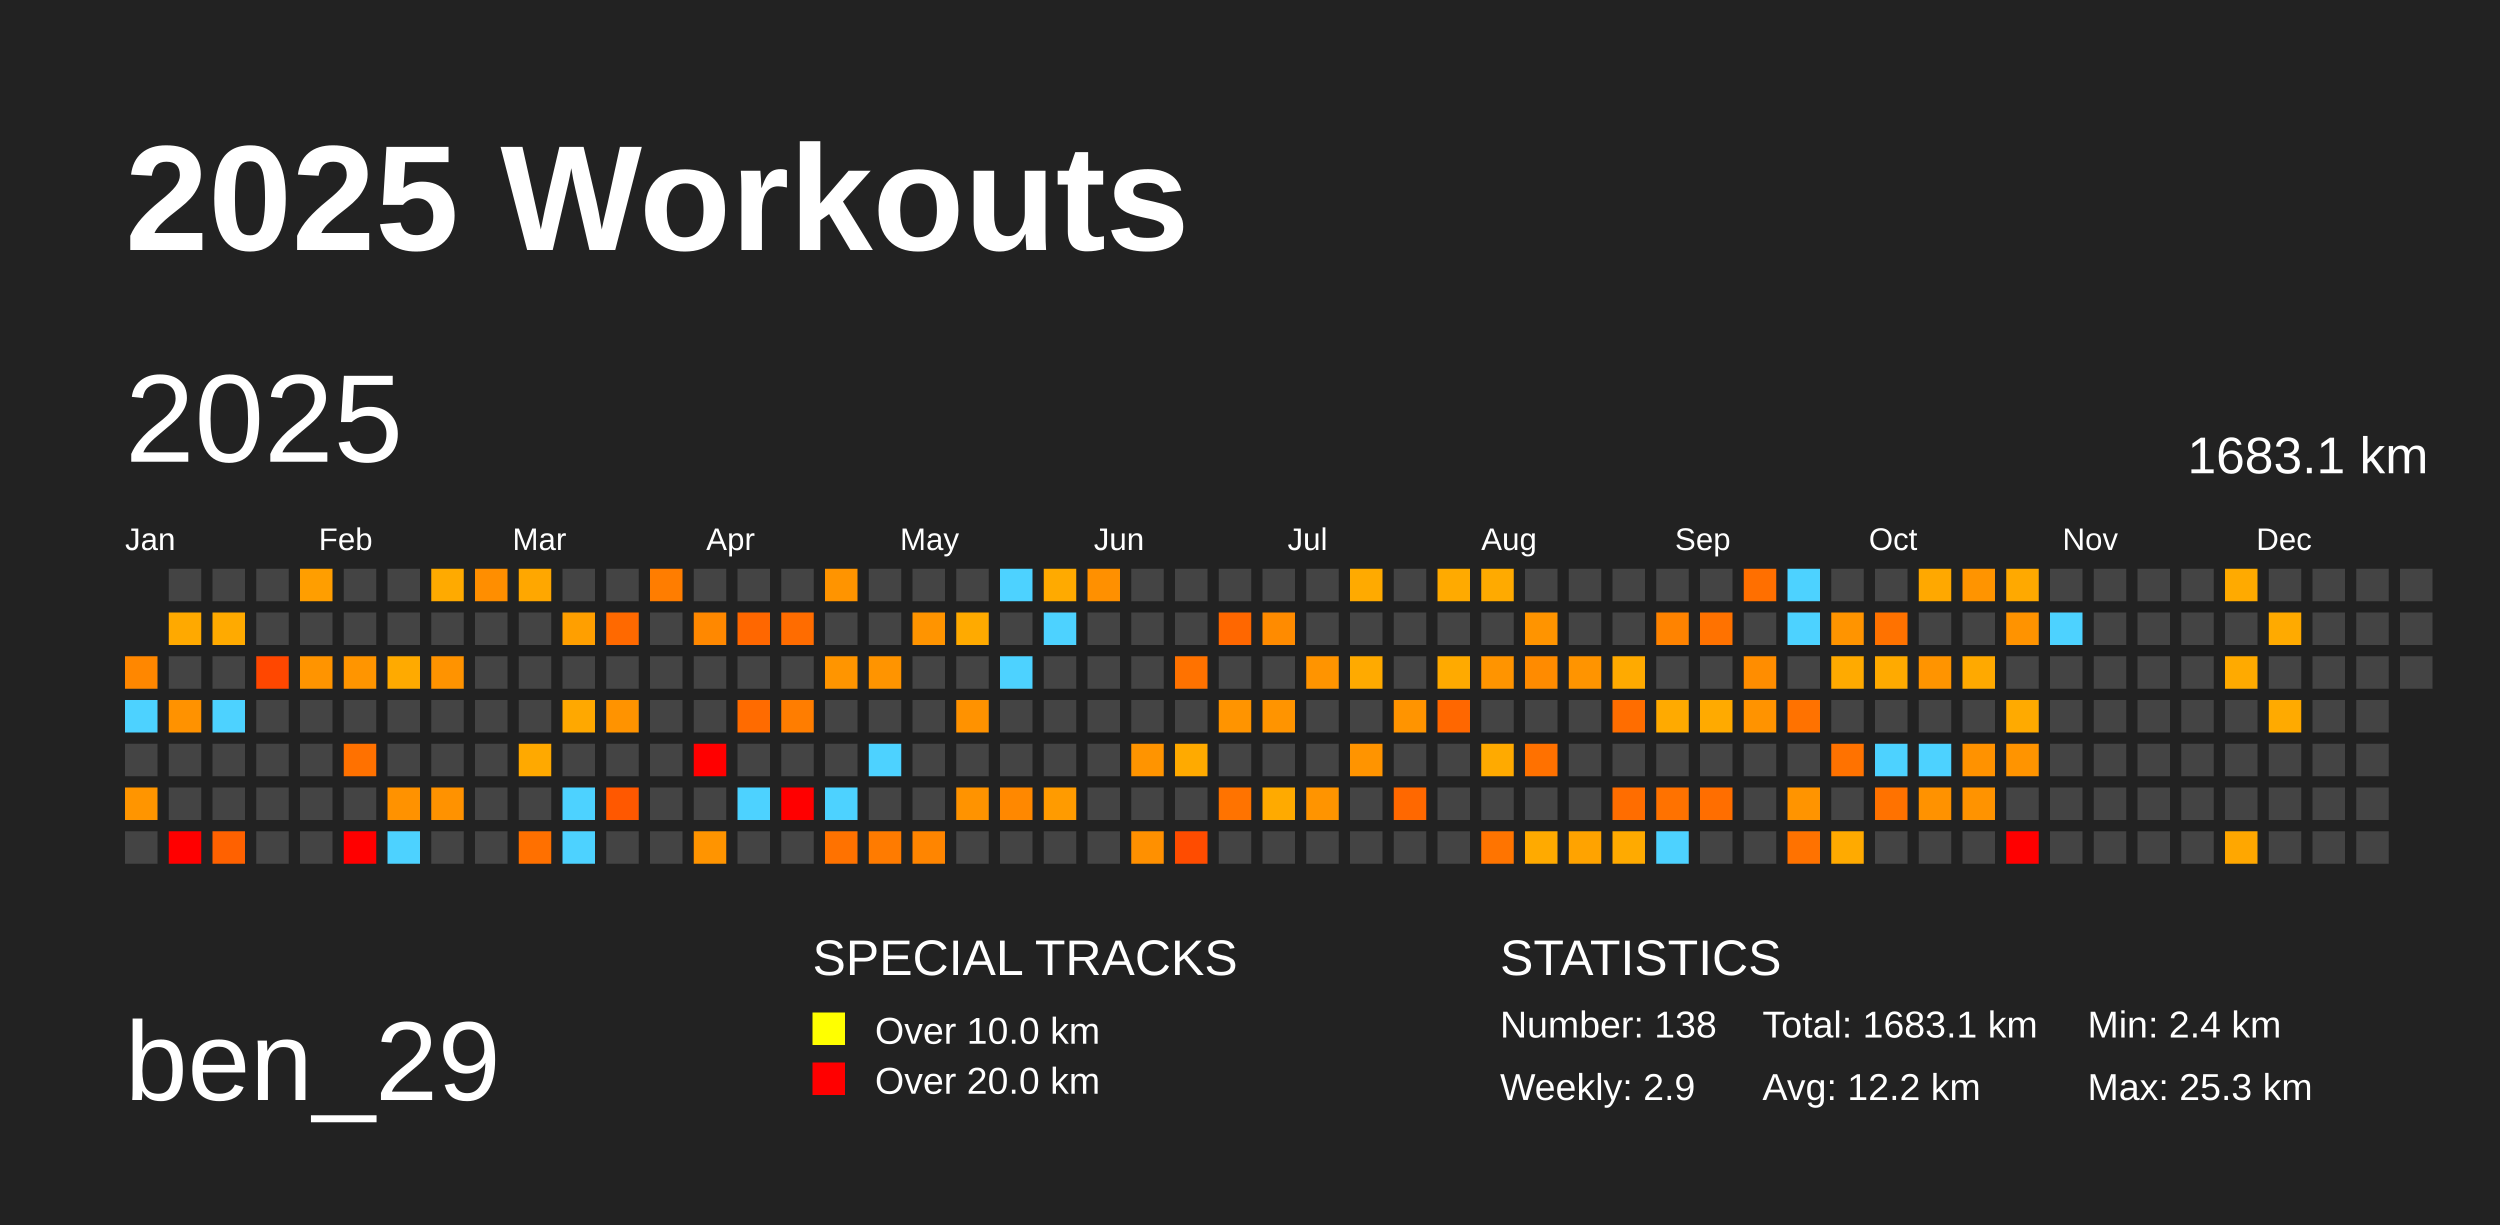
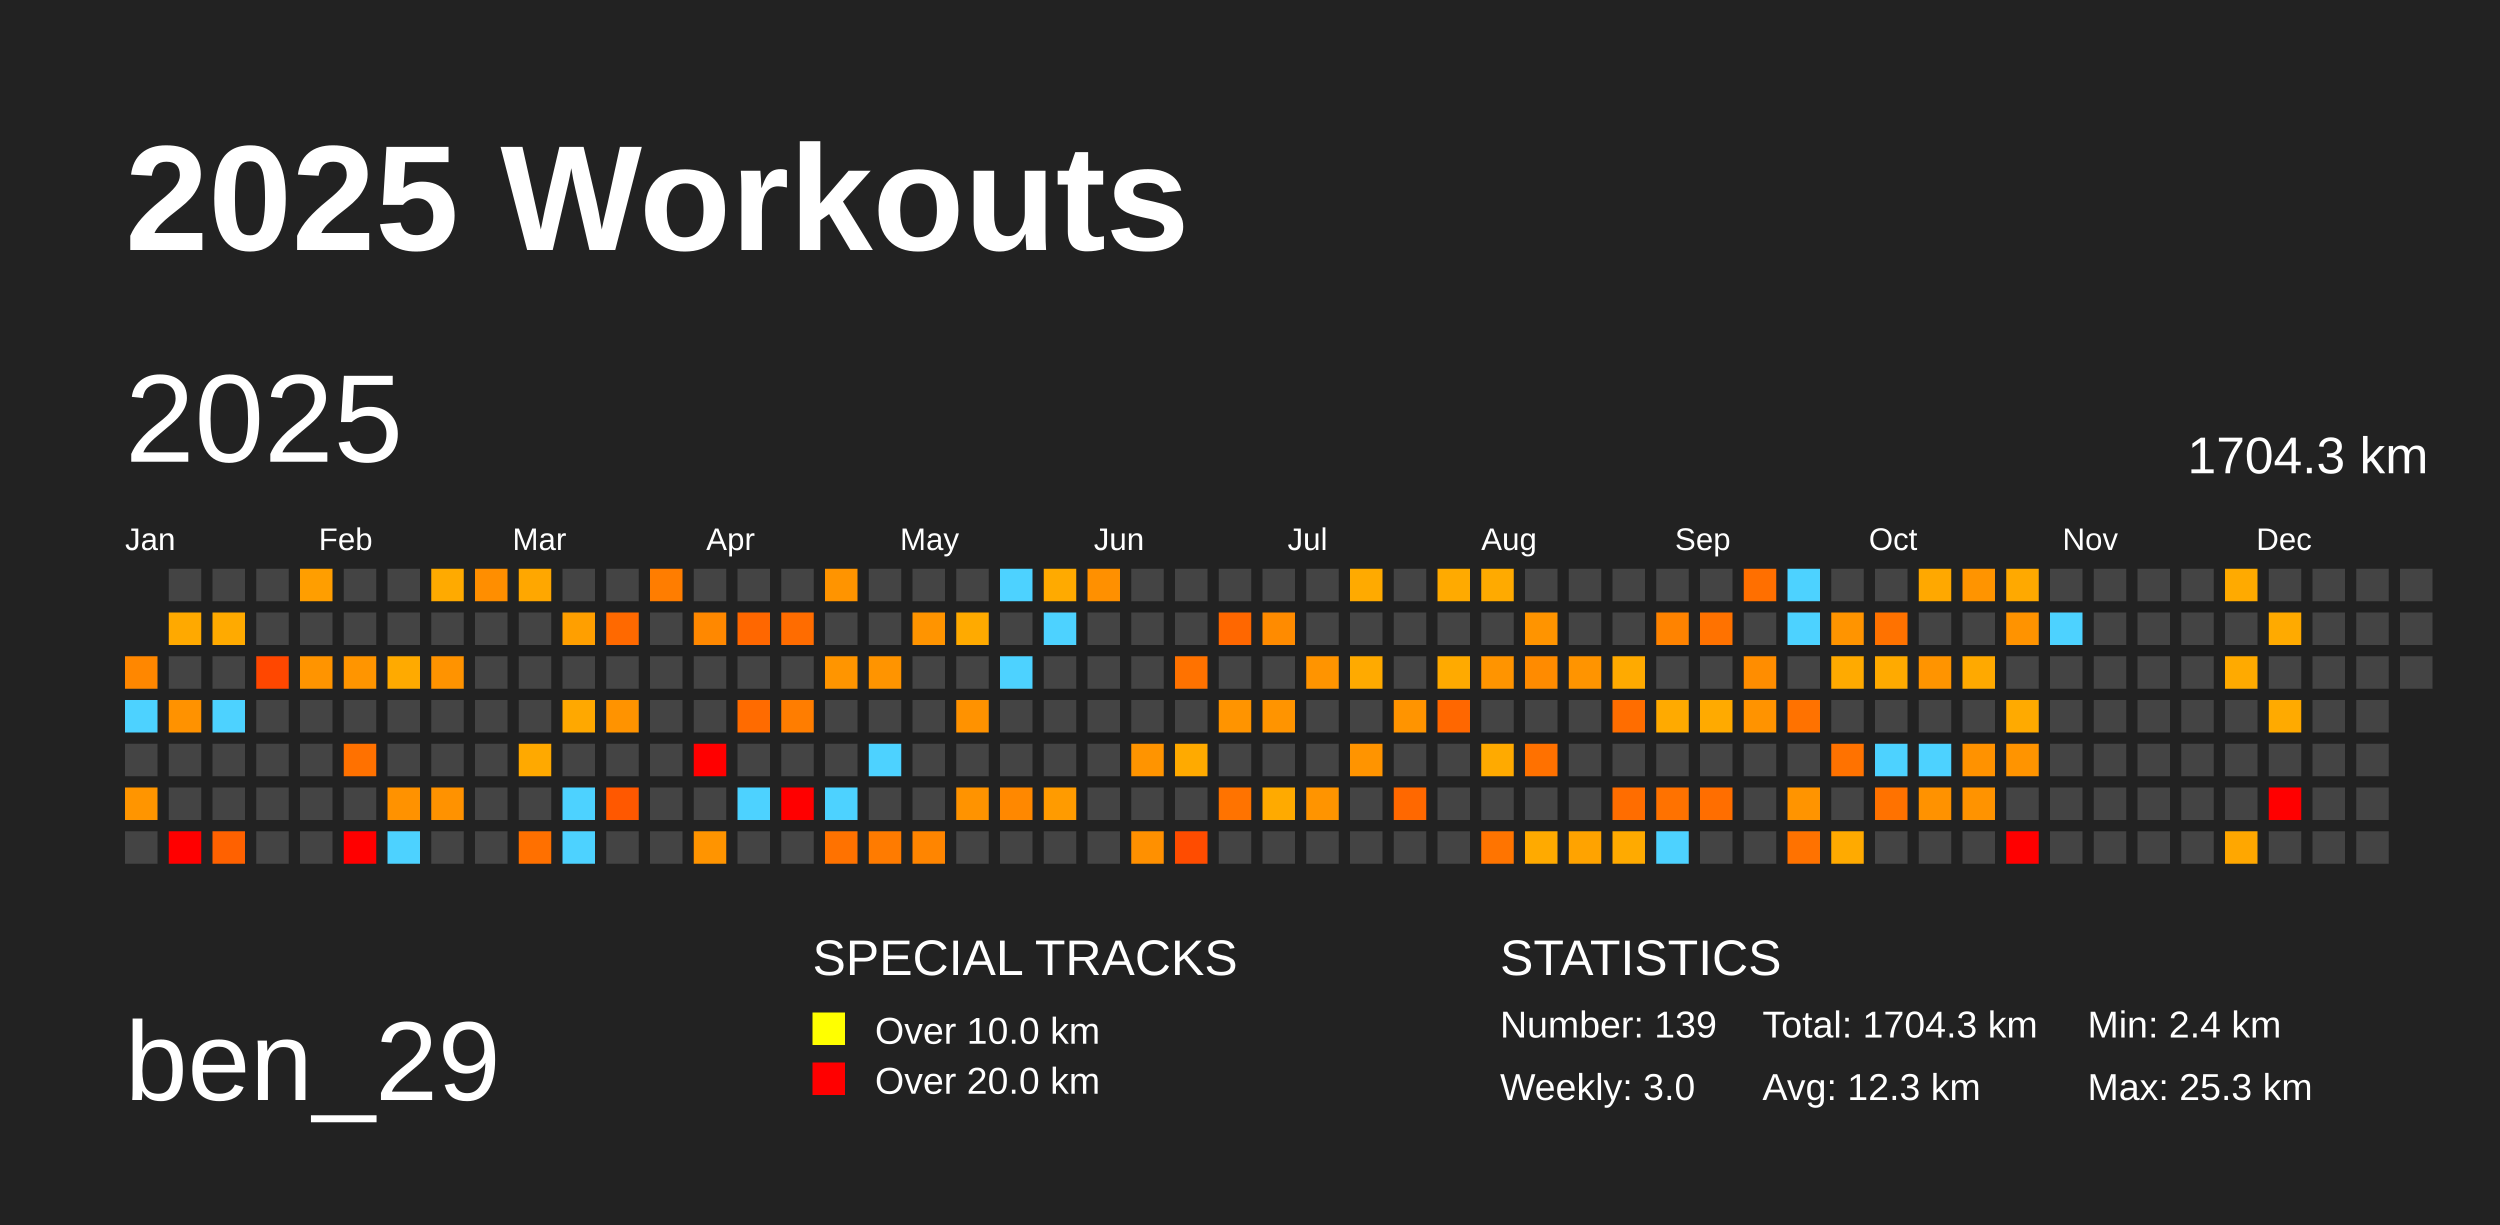
<svg xmlns="http://www.w3.org/2000/svg" baseProfile="full" height="98mm" version="1.1" viewBox="0,0,200,98" width="200mm">
  <defs />
  <rect fill="#222222" height="98" width="200" x="0" y="0" />
  <text fill="#FFFFFF" style="font-size:12px; font-family:Arial; font-weight:bold;" x="10" y="20">2025 Workouts</text>
  <text fill="#FFFFFF" style="font-size:9px; font-family:Arial" x="10" y="88">ben_29</text>
  <text fill="#FFFFFF" style="font-size:4px; font-family:Arial" x="65" y="78">SPECIAL TRACKS</text>
  <rect fill="yellow" height="2.6" width="2.6" x="65" y="81" />
  <text fill="#FFFFFF" style="font-size:3px; font-family:Arial" x="70" y="83.5">Over 10.0 km</text>
  <rect fill="red" height="2.6" width="2.6" x="65" y="85" />
  <text fill="#FFFFFF" style="font-size:3px; font-family:Arial" x="70" y="87.5">Over 20.0 km</text>
  <text fill="#FFFFFF" style="font-size:4px; font-family:Arial" x="120" y="78">STATISTICS</text>
-   <text fill="#FFFFFF" style="font-size:3px; font-family:Arial" x="120" y="83">Number: 138</text>
-   <text fill="#FFFFFF" style="font-size:3px; font-family:Arial" x="120" y="88">Weekly: 2.9</text>
-   <text fill="#FFFFFF" style="font-size:3px; font-family:Arial" x="141" y="83">Total: 1683.1 km</text>
-   <text fill="#FFFFFF" style="font-size:3px; font-family:Arial" x="141" y="88">Avg: 12.2 km</text>
+   <text fill="#FFFFFF" style="font-size:3px; font-family:Arial" x="120" y="83">Number: 139</text>
+   <text fill="#FFFFFF" style="font-size:3px; font-family:Arial" x="120" y="88">Weekly: 3.0</text>
+   <text fill="#FFFFFF" style="font-size:3px; font-family:Arial" x="141" y="83">Total: 1704.3 km</text>
+   <text fill="#FFFFFF" style="font-size:3px; font-family:Arial" x="141" y="88">Avg: 12.3 km</text>
  <text fill="#FFFFFF" style="font-size:3px; font-family:Arial" x="167" y="83">Min: 2.4 km</text>
  <text fill="#FFFFFF" style="font-size:3px; font-family:Arial" x="167" y="88">Max: 25.3 km</text>
  <text dominant-baseline="hanging" fill="#FFFFFF" style="font-size:10.0px; font-family:Arial;" x="10" y="30">2025</text>
-   <text dominant-baseline="hanging" fill="#FFFFFF" style="font-size:4.125px; font-family:Arial;" x="175" y="35">1683.1 km</text>
+   <text dominant-baseline="hanging" fill="#FFFFFF" style="font-size:4.125px; font-family:Arial;" x="175" y="35">1704.3 km</text>
  <text fill="#FFFFFF" style="font-size:2.5px; font-family:Arial" x="10.0" y="44">Jan</text>
  <text fill="#FFFFFF" style="font-size:2.5px; font-family:Arial" x="25.5" y="44">Feb</text>
  <text fill="#FFFFFF" style="font-size:2.5px; font-family:Arial" x="41.0" y="44">Mar</text>
  <text fill="#FFFFFF" style="font-size:2.5px; font-family:Arial" x="56.5" y="44">Apr</text>
  <text fill="#FFFFFF" style="font-size:2.5px; font-family:Arial" x="72.0" y="44">May</text>
  <text fill="#FFFFFF" style="font-size:2.5px; font-family:Arial" x="87.5" y="44">Jun</text>
  <text fill="#FFFFFF" style="font-size:2.5px; font-family:Arial" x="103.0" y="44">Jul</text>
  <text fill="#FFFFFF" style="font-size:2.5px; font-family:Arial" x="118.5" y="44">Aug</text>
  <text fill="#FFFFFF" style="font-size:2.5px; font-family:Arial" x="134.0" y="44">Sep</text>
  <text fill="#FFFFFF" style="font-size:2.5px; font-family:Arial" x="149.5" y="44">Oct</text>
  <text fill="#FFFFFF" style="font-size:2.5px; font-family:Arial" x="165.0" y="44">Nov</text>
  <text fill="#FFFFFF" style="font-size:2.5px; font-family:Arial" x="180.5" y="44">Dec</text>
  <rect fill="#ff8700" height="2.6" width="2.6" x="10.0" y="52.5" />
  <rect fill="#4dd2ff" height="2.6" width="2.6" x="10.0" y="56.0" />
  <rect fill="#444444" height="2.6" width="2.6" x="10.0" y="59.5" />
  <rect fill="#ff9500" height="2.6" width="2.6" x="10.0" y="63.0" />
  <rect fill="#444444" height="2.6" width="2.6" x="10.0" y="66.5" />
  <rect fill="#444444" height="2.6" width="2.6" x="13.5" y="45.5" />
  <rect fill="#ffa900" height="2.6" width="2.6" x="13.5" y="49.0" />
  <rect fill="#444444" height="2.6" width="2.6" x="13.5" y="52.5" />
  <rect fill="#ff9200" height="2.6" width="2.6" x="13.5" y="56.0" />
  <rect fill="#444444" height="2.6" width="2.6" x="13.5" y="59.5" />
  <rect fill="#444444" height="2.6" width="2.6" x="13.5" y="63.0" />
  <rect fill="red" height="2.6" width="2.6" x="13.5" y="66.5" />
  <rect fill="#444444" height="2.6" width="2.6" x="17.0" y="45.5" />
  <rect fill="#ffaa00" height="2.6" width="2.6" x="17.0" y="49.0" />
  <rect fill="#444444" height="2.6" width="2.6" x="17.0" y="52.5" />
  <rect fill="#4dd2ff" height="2.6" width="2.6" x="17.0" y="56.0" />
  <rect fill="#444444" height="2.6" width="2.6" x="17.0" y="59.5" />
  <rect fill="#444444" height="2.6" width="2.6" x="17.0" y="63.0" />
  <rect fill="#ff6100" height="2.6" width="2.6" x="17.0" y="66.5" />
  <rect fill="#444444" height="2.6" width="2.6" x="20.5" y="45.5" />
  <rect fill="#444444" height="2.6" width="2.6" x="20.5" y="49.0" />
  <rect fill="#ff4700" height="2.6" width="2.6" x="20.5" y="52.5" />
  <rect fill="#444444" height="2.6" width="2.6" x="20.5" y="56.0" />
  <rect fill="#444444" height="2.6" width="2.6" x="20.5" y="59.5" />
  <rect fill="#444444" height="2.6" width="2.6" x="20.5" y="63.0" />
  <rect fill="#444444" height="2.6" width="2.6" x="20.5" y="66.5" />
  <rect fill="#ff9e00" height="2.6" width="2.6" x="24.0" y="45.5" />
  <rect fill="#444444" height="2.6" width="2.6" x="24.0" y="49.0" />
  <rect fill="#ff9400" height="2.6" width="2.6" x="24.0" y="52.5" />
  <rect fill="#444444" height="2.6" width="2.6" x="24.0" y="56.0" />
  <rect fill="#444444" height="2.6" width="2.6" x="24.0" y="59.5" />
  <rect fill="#444444" height="2.6" width="2.6" x="24.0" y="63.0" />
  <rect fill="#444444" height="2.6" width="2.6" x="24.0" y="66.5" />
  <rect fill="#444444" height="2.6" width="2.6" x="27.5" y="45.5" />
  <rect fill="#444444" height="2.6" width="2.6" x="27.5" y="49.0" />
  <rect fill="#ff9500" height="2.6" width="2.6" x="27.5" y="52.5" />
  <rect fill="#444444" height="2.6" width="2.6" x="27.5" y="56.0" />
  <rect fill="#ff7100" height="2.6" width="2.6" x="27.5" y="59.5" />
  <rect fill="#444444" height="2.6" width="2.6" x="27.5" y="63.0" />
  <rect fill="red" height="2.6" width="2.6" x="27.5" y="66.5" />
  <rect fill="#444444" height="2.6" width="2.6" x="31.0" y="45.5" />
  <rect fill="#444444" height="2.6" width="2.6" x="31.0" y="49.0" />
  <rect fill="#ffaa00" height="2.6" width="2.6" x="31.0" y="52.5" />
  <rect fill="#444444" height="2.6" width="2.6" x="31.0" y="56.0" />
  <rect fill="#444444" height="2.6" width="2.6" x="31.0" y="59.5" />
  <rect fill="#ff9200" height="2.6" width="2.6" x="31.0" y="63.0" />
  <rect fill="#4dd2ff" height="2.6" width="2.6" x="31.0" y="66.5" />
  <rect fill="#ffaa00" height="2.6" width="2.6" x="34.5" y="45.5" />
  <rect fill="#444444" height="2.6" width="2.6" x="34.5" y="49.0" />
  <rect fill="#ff9300" height="2.6" width="2.6" x="34.5" y="52.5" />
  <rect fill="#444444" height="2.6" width="2.6" x="34.5" y="56.0" />
  <rect fill="#444444" height="2.6" width="2.6" x="34.5" y="59.5" />
  <rect fill="#ff9200" height="2.6" width="2.6" x="34.5" y="63.0" />
  <rect fill="#444444" height="2.6" width="2.6" x="34.5" y="66.5" />
  <rect fill="#ff8e00" height="2.6" width="2.6" x="38.0" y="45.5" />
  <rect fill="#444444" height="2.6" width="2.6" x="38.0" y="49.0" />
  <rect fill="#444444" height="2.6" width="2.6" x="38.0" y="52.5" />
  <rect fill="#444444" height="2.6" width="2.6" x="38.0" y="56.0" />
  <rect fill="#444444" height="2.6" width="2.6" x="38.0" y="59.5" />
  <rect fill="#444444" height="2.6" width="2.6" x="38.0" y="63.0" />
  <rect fill="#444444" height="2.6" width="2.6" x="38.0" y="66.5" />
  <rect fill="#ffa700" height="2.6" width="2.6" x="41.5" y="45.5" />
  <rect fill="#444444" height="2.6" width="2.6" x="41.5" y="49.0" />
  <rect fill="#444444" height="2.6" width="2.6" x="41.5" y="52.5" />
  <rect fill="#444444" height="2.6" width="2.6" x="41.5" y="56.0" />
  <rect fill="#ffa900" height="2.6" width="2.6" x="41.5" y="59.5" />
  <rect fill="#444444" height="2.6" width="2.6" x="41.5" y="63.0" />
  <rect fill="#ff7000" height="2.6" width="2.6" x="41.5" y="66.5" />
  <rect fill="#444444" height="2.6" width="2.6" x="45.0" y="45.5" />
  <rect fill="#ff9f00" height="2.6" width="2.6" x="45.0" y="49.0" />
  <rect fill="#444444" height="2.6" width="2.6" x="45.0" y="52.5" />
  <rect fill="#ffa800" height="2.6" width="2.6" x="45.0" y="56.0" />
  <rect fill="#444444" height="2.6" width="2.6" x="45.0" y="59.5" />
  <rect fill="#4dd2ff" height="2.6" width="2.6" x="45.0" y="63.0" />
  <rect fill="#4dd2ff" height="2.6" width="2.6" x="45.0" y="66.5" />
  <rect fill="#444444" height="2.6" width="2.6" x="48.5" y="45.5" />
  <rect fill="#ff6900" height="2.6" width="2.6" x="48.5" y="49.0" />
  <rect fill="#444444" height="2.6" width="2.6" x="48.5" y="52.5" />
  <rect fill="#ff9300" height="2.6" width="2.6" x="48.5" y="56.0" />
  <rect fill="#444444" height="2.6" width="2.6" x="48.5" y="59.5" />
  <rect fill="#ff5800" height="2.6" width="2.6" x="48.5" y="63.0" />
  <rect fill="#444444" height="2.6" width="2.6" x="48.5" y="66.5" />
  <rect fill="#ff7d00" height="2.6" width="2.6" x="52.0" y="45.5" />
  <rect fill="#444444" height="2.6" width="2.6" x="52.0" y="49.0" />
  <rect fill="#444444" height="2.6" width="2.6" x="52.0" y="52.5" />
  <rect fill="#444444" height="2.6" width="2.6" x="52.0" y="56.0" />
  <rect fill="#444444" height="2.6" width="2.6" x="52.0" y="59.5" />
  <rect fill="#444444" height="2.6" width="2.6" x="52.0" y="63.0" />
  <rect fill="#444444" height="2.6" width="2.6" x="52.0" y="66.5" />
  <rect fill="#444444" height="2.6" width="2.6" x="55.5" y="45.5" />
  <rect fill="#ff8800" height="2.6" width="2.6" x="55.5" y="49.0" />
  <rect fill="#444444" height="2.6" width="2.6" x="55.5" y="52.5" />
  <rect fill="#444444" height="2.6" width="2.6" x="55.5" y="56.0" />
  <rect fill="red" height="2.6" width="2.6" x="55.5" y="59.5" />
  <rect fill="#444444" height="2.6" width="2.6" x="55.5" y="63.0" />
  <rect fill="#ff9400" height="2.6" width="2.6" x="55.5" y="66.5" />
  <rect fill="#444444" height="2.6" width="2.6" x="59.0" y="45.5" />
  <rect fill="#ff6700" height="2.6" width="2.6" x="59.0" y="49.0" />
  <rect fill="#444444" height="2.6" width="2.6" x="59.0" y="52.5" />
  <rect fill="#ff6b00" height="2.6" width="2.6" x="59.0" y="56.0" />
  <rect fill="#444444" height="2.6" width="2.6" x="59.0" y="59.5" />
  <rect fill="#4dd2ff" height="2.6" width="2.6" x="59.0" y="63.0" />
  <rect fill="#444444" height="2.6" width="2.6" x="59.0" y="66.5" />
  <rect fill="#444444" height="2.6" width="2.6" x="62.5" y="45.5" />
  <rect fill="#ff6c00" height="2.6" width="2.6" x="62.5" y="49.0" />
  <rect fill="#444444" height="2.6" width="2.6" x="62.5" y="52.5" />
  <rect fill="#ff7d00" height="2.6" width="2.6" x="62.5" y="56.0" />
  <rect fill="#444444" height="2.6" width="2.6" x="62.5" y="59.5" />
  <rect fill="red" height="2.6" width="2.6" x="62.5" y="63.0" />
  <rect fill="#444444" height="2.6" width="2.6" x="62.5" y="66.5" />
  <rect fill="#ff9400" height="2.6" width="2.6" x="66.0" y="45.5" />
  <rect fill="#444444" height="2.6" width="2.6" x="66.0" y="49.0" />
  <rect fill="#ff9500" height="2.6" width="2.6" x="66.0" y="52.5" />
  <rect fill="#444444" height="2.6" width="2.6" x="66.0" y="56.0" />
  <rect fill="#444444" height="2.6" width="2.6" x="66.0" y="59.5" />
  <rect fill="#4dd2ff" height="2.6" width="2.6" x="66.0" y="63.0" />
  <rect fill="#ff7200" height="2.6" width="2.6" x="66.0" y="66.5" />
  <rect fill="#444444" height="2.6" width="2.6" x="69.5" y="45.5" />
  <rect fill="#444444" height="2.6" width="2.6" x="69.5" y="49.0" />
  <rect fill="#ff9400" height="2.6" width="2.6" x="69.5" y="52.5" />
  <rect fill="#444444" height="2.6" width="2.6" x="69.5" y="56.0" />
  <rect fill="#4dd2ff" height="2.6" width="2.6" x="69.5" y="59.5" />
  <rect fill="#444444" height="2.6" width="2.6" x="69.5" y="63.0" />
  <rect fill="#ff7b00" height="2.6" width="2.6" x="69.5" y="66.5" />
  <rect fill="#444444" height="2.6" width="2.6" x="73.0" y="45.5" />
  <rect fill="#ff9400" height="2.6" width="2.6" x="73.0" y="49.0" />
  <rect fill="#444444" height="2.6" width="2.6" x="73.0" y="52.5" />
  <rect fill="#444444" height="2.6" width="2.6" x="73.0" y="56.0" />
  <rect fill="#444444" height="2.6" width="2.6" x="73.0" y="59.5" />
  <rect fill="#444444" height="2.6" width="2.6" x="73.0" y="63.0" />
  <rect fill="#ff8500" height="2.6" width="2.6" x="73.0" y="66.5" />
  <rect fill="#444444" height="2.6" width="2.6" x="76.5" y="45.5" />
  <rect fill="#ffaa00" height="2.6" width="2.6" x="76.5" y="49.0" />
  <rect fill="#444444" height="2.6" width="2.6" x="76.5" y="52.5" />
  <rect fill="#ff9200" height="2.6" width="2.6" x="76.5" y="56.0" />
  <rect fill="#444444" height="2.6" width="2.6" x="76.5" y="59.5" />
  <rect fill="#ff9300" height="2.6" width="2.6" x="76.5" y="63.0" />
  <rect fill="#444444" height="2.6" width="2.6" x="76.5" y="66.5" />
  <rect fill="#4dd2ff" height="2.6" width="2.6" x="80.0" y="45.5" />
  <rect fill="#444444" height="2.6" width="2.6" x="80.0" y="49.0" />
  <rect fill="#4dd2ff" height="2.6" width="2.6" x="80.0" y="52.5" />
  <rect fill="#444444" height="2.6" width="2.6" x="80.0" y="56.0" />
  <rect fill="#444444" height="2.6" width="2.6" x="80.0" y="59.5" />
  <rect fill="#ff8800" height="2.6" width="2.6" x="80.0" y="63.0" />
  <rect fill="#444444" height="2.6" width="2.6" x="80.0" y="66.5" />
  <rect fill="#ffaa00" height="2.6" width="2.6" x="83.5" y="45.5" />
  <rect fill="#4dd2ff" height="2.6" width="2.6" x="83.5" y="49.0" />
  <rect fill="#444444" height="2.6" width="2.6" x="83.5" y="52.5" />
  <rect fill="#444444" height="2.6" width="2.6" x="83.5" y="56.0" />
  <rect fill="#444444" height="2.6" width="2.6" x="83.5" y="59.5" />
  <rect fill="#ff9b00" height="2.6" width="2.6" x="83.5" y="63.0" />
  <rect fill="#444444" height="2.6" width="2.6" x="83.5" y="66.5" />
  <rect fill="#ff9000" height="2.6" width="2.6" x="87.0" y="45.5" />
  <rect fill="#444444" height="2.6" width="2.6" x="87.0" y="49.0" />
  <rect fill="#444444" height="2.6" width="2.6" x="87.0" y="52.5" />
  <rect fill="#444444" height="2.6" width="2.6" x="87.0" y="56.0" />
  <rect fill="#444444" height="2.6" width="2.6" x="87.0" y="59.5" />
  <rect fill="#444444" height="2.6" width="2.6" x="87.0" y="63.0" />
  <rect fill="#444444" height="2.6" width="2.6" x="87.0" y="66.5" />
  <rect fill="#444444" height="2.6" width="2.6" x="90.5" y="45.5" />
  <rect fill="#444444" height="2.6" width="2.6" x="90.5" y="49.0" />
  <rect fill="#444444" height="2.6" width="2.6" x="90.5" y="52.5" />
  <rect fill="#444444" height="2.6" width="2.6" x="90.5" y="56.0" />
  <rect fill="#ff9400" height="2.6" width="2.6" x="90.5" y="59.5" />
  <rect fill="#444444" height="2.6" width="2.6" x="90.5" y="63.0" />
  <rect fill="#ff9000" height="2.6" width="2.6" x="90.5" y="66.5" />
  <rect fill="#444444" height="2.6" width="2.6" x="94.0" y="45.5" />
  <rect fill="#444444" height="2.6" width="2.6" x="94.0" y="49.0" />
  <rect fill="#ff7200" height="2.6" width="2.6" x="94.0" y="52.5" />
  <rect fill="#444444" height="2.6" width="2.6" x="94.0" y="56.0" />
  <rect fill="#ffaa00" height="2.6" width="2.6" x="94.0" y="59.5" />
  <rect fill="#444444" height="2.6" width="2.6" x="94.0" y="63.0" />
  <rect fill="#ff4c00" height="2.6" width="2.6" x="94.0" y="66.5" />
  <rect fill="#444444" height="2.6" width="2.6" x="97.5" y="45.5" />
  <rect fill="#ff6700" height="2.6" width="2.6" x="97.5" y="49.0" />
  <rect fill="#444444" height="2.6" width="2.6" x="97.5" y="52.5" />
  <rect fill="#ff9400" height="2.6" width="2.6" x="97.5" y="56.0" />
  <rect fill="#444444" height="2.6" width="2.6" x="97.5" y="59.5" />
  <rect fill="#ff7300" height="2.6" width="2.6" x="97.5" y="63.0" />
  <rect fill="#444444" height="2.6" width="2.6" x="97.5" y="66.5" />
  <rect fill="#444444" height="2.6" width="2.6" x="101.0" y="45.5" />
  <rect fill="#ff8b00" height="2.6" width="2.6" x="101.0" y="49.0" />
  <rect fill="#444444" height="2.6" width="2.6" x="101.0" y="52.5" />
  <rect fill="#ff9400" height="2.6" width="2.6" x="101.0" y="56.0" />
  <rect fill="#444444" height="2.6" width="2.6" x="101.0" y="59.5" />
  <rect fill="#ffaa00" height="2.6" width="2.6" x="101.0" y="63.0" />
  <rect fill="#444444" height="2.6" width="2.6" x="101.0" y="66.5" />
  <rect fill="#444444" height="2.6" width="2.6" x="104.5" y="45.5" />
  <rect fill="#444444" height="2.6" width="2.6" x="104.5" y="49.0" />
  <rect fill="#ff9400" height="2.6" width="2.6" x="104.5" y="52.5" />
  <rect fill="#444444" height="2.6" width="2.6" x="104.5" y="56.0" />
  <rect fill="#444444" height="2.6" width="2.6" x="104.5" y="59.5" />
  <rect fill="#ff9400" height="2.6" width="2.6" x="104.5" y="63.0" />
  <rect fill="#444444" height="2.6" width="2.6" x="104.5" y="66.5" />
  <rect fill="#ffaa00" height="2.6" width="2.6" x="108.0" y="45.5" />
  <rect fill="#444444" height="2.6" width="2.6" x="108.0" y="49.0" />
  <rect fill="#ffaa00" height="2.6" width="2.6" x="108.0" y="52.5" />
  <rect fill="#444444" height="2.6" width="2.6" x="108.0" y="56.0" />
  <rect fill="#ff9400" height="2.6" width="2.6" x="108.0" y="59.5" />
  <rect fill="#444444" height="2.6" width="2.6" x="108.0" y="63.0" />
  <rect fill="#444444" height="2.6" width="2.6" x="108.0" y="66.5" />
  <rect fill="#444444" height="2.6" width="2.6" x="111.5" y="45.5" />
  <rect fill="#444444" height="2.6" width="2.6" x="111.5" y="49.0" />
  <rect fill="#444444" height="2.6" width="2.6" x="111.5" y="52.5" />
  <rect fill="#ff9400" height="2.6" width="2.6" x="111.5" y="56.0" />
  <rect fill="#444444" height="2.6" width="2.6" x="111.5" y="59.5" />
  <rect fill="#ff6800" height="2.6" width="2.6" x="111.5" y="63.0" />
  <rect fill="#444444" height="2.6" width="2.6" x="111.5" y="66.5" />
  <rect fill="#ffaa00" height="2.6" width="2.6" x="115.0" y="45.5" />
  <rect fill="#444444" height="2.6" width="2.6" x="115.0" y="49.0" />
  <rect fill="#ffaa00" height="2.6" width="2.6" x="115.0" y="52.5" />
  <rect fill="#ff6700" height="2.6" width="2.6" x="115.0" y="56.0" />
  <rect fill="#444444" height="2.6" width="2.6" x="115.0" y="59.5" />
  <rect fill="#444444" height="2.6" width="2.6" x="115.0" y="63.0" />
  <rect fill="#444444" height="2.6" width="2.6" x="115.0" y="66.5" />
  <rect fill="#ffaa00" height="2.6" width="2.6" x="118.5" y="45.5" />
  <rect fill="#444444" height="2.6" width="2.6" x="118.5" y="49.0" />
  <rect fill="#ff9400" height="2.6" width="2.6" x="118.5" y="52.5" />
  <rect fill="#444444" height="2.6" width="2.6" x="118.5" y="56.0" />
  <rect fill="#ffaa00" height="2.6" width="2.6" x="118.5" y="59.5" />
  <rect fill="#444444" height="2.6" width="2.6" x="118.5" y="63.0" />
  <rect fill="#ff7400" height="2.6" width="2.6" x="118.5" y="66.5" />
  <rect fill="#444444" height="2.6" width="2.6" x="122.0" y="45.5" />
  <rect fill="#ff9400" height="2.6" width="2.6" x="122.0" y="49.0" />
  <rect fill="#ff8b00" height="2.6" width="2.6" x="122.0" y="52.5" />
  <rect fill="#444444" height="2.6" width="2.6" x="122.0" y="56.0" />
  <rect fill="#ff7100" height="2.6" width="2.6" x="122.0" y="59.5" />
  <rect fill="#444444" height="2.6" width="2.6" x="122.0" y="63.0" />
  <rect fill="#ffaa00" height="2.6" width="2.6" x="122.0" y="66.5" />
  <rect fill="#444444" height="2.6" width="2.6" x="125.5" y="45.5" />
  <rect fill="#444444" height="2.6" width="2.6" x="125.5" y="49.0" />
  <rect fill="#ff9400" height="2.6" width="2.6" x="125.5" y="52.5" />
  <rect fill="#444444" height="2.6" width="2.6" x="125.5" y="56.0" />
  <rect fill="#444444" height="2.6" width="2.6" x="125.5" y="59.5" />
  <rect fill="#444444" height="2.6" width="2.6" x="125.5" y="63.0" />
  <rect fill="#ffa300" height="2.6" width="2.6" x="125.5" y="66.5" />
  <rect fill="#444444" height="2.6" width="2.6" x="129.0" y="45.5" />
  <rect fill="#444444" height="2.6" width="2.6" x="129.0" y="49.0" />
  <rect fill="#ffaa00" height="2.6" width="2.6" x="129.0" y="52.5" />
  <rect fill="#ff6d00" height="2.6" width="2.6" x="129.0" y="56.0" />
  <rect fill="#444444" height="2.6" width="2.6" x="129.0" y="59.5" />
  <rect fill="#ff6d00" height="2.6" width="2.6" x="129.0" y="63.0" />
  <rect fill="#ffaa00" height="2.6" width="2.6" x="129.0" y="66.5" />
  <rect fill="#444444" height="2.6" width="2.6" x="132.5" y="45.5" />
  <rect fill="#ff8300" height="2.6" width="2.6" x="132.5" y="49.0" />
  <rect fill="#444444" height="2.6" width="2.6" x="132.5" y="52.5" />
  <rect fill="#ffaa00" height="2.6" width="2.6" x="132.5" y="56.0" />
  <rect fill="#444444" height="2.6" width="2.6" x="132.5" y="59.5" />
  <rect fill="#ff7200" height="2.6" width="2.6" x="132.5" y="63.0" />
  <rect fill="#4dd2ff" height="2.6" width="2.6" x="132.5" y="66.5" />
  <rect fill="#444444" height="2.6" width="2.6" x="136.0" y="45.5" />
  <rect fill="#ff7200" height="2.6" width="2.6" x="136.0" y="49.0" />
  <rect fill="#444444" height="2.6" width="2.6" x="136.0" y="52.5" />
  <rect fill="#ffaa00" height="2.6" width="2.6" x="136.0" y="56.0" />
  <rect fill="#444444" height="2.6" width="2.6" x="136.0" y="59.5" />
  <rect fill="#ff6e00" height="2.6" width="2.6" x="136.0" y="63.0" />
  <rect fill="#444444" height="2.6" width="2.6" x="136.0" y="66.5" />
  <rect fill="#ff6f00" height="2.6" width="2.6" x="139.5" y="45.5" />
  <rect fill="#444444" height="2.6" width="2.6" x="139.5" y="49.0" />
  <rect fill="#ff8d00" height="2.6" width="2.6" x="139.5" y="52.5" />
  <rect fill="#ff9300" height="2.6" width="2.6" x="139.5" y="56.0" />
  <rect fill="#444444" height="2.6" width="2.6" x="139.5" y="59.5" />
  <rect fill="#444444" height="2.6" width="2.6" x="139.5" y="63.0" />
  <rect fill="#444444" height="2.6" width="2.6" x="139.5" y="66.5" />
  <rect fill="#4dd2ff" height="2.6" width="2.6" x="143.0" y="45.5" />
  <rect fill="#4dd2ff" height="2.6" width="2.6" x="143.0" y="49.0" />
  <rect fill="#444444" height="2.6" width="2.6" x="143.0" y="52.5" />
  <rect fill="#ff7200" height="2.6" width="2.6" x="143.0" y="56.0" />
  <rect fill="#444444" height="2.6" width="2.6" x="143.0" y="59.5" />
  <rect fill="#ff9400" height="2.6" width="2.6" x="143.0" y="63.0" />
  <rect fill="#ff7200" height="2.6" width="2.6" x="143.0" y="66.5" />
  <rect fill="#444444" height="2.6" width="2.6" x="146.5" y="45.5" />
  <rect fill="#ff9400" height="2.6" width="2.6" x="146.5" y="49.0" />
  <rect fill="#ffaa00" height="2.6" width="2.6" x="146.5" y="52.5" />
  <rect fill="#444444" height="2.6" width="2.6" x="146.5" y="56.0" />
  <rect fill="#ff7200" height="2.6" width="2.6" x="146.5" y="59.5" />
  <rect fill="#444444" height="2.6" width="2.6" x="146.5" y="63.0" />
  <rect fill="#ffaa00" height="2.6" width="2.6" x="146.5" y="66.5" />
  <rect fill="#444444" height="2.6" width="2.6" x="150.0" y="45.5" />
  <rect fill="#ff7200" height="2.6" width="2.6" x="150.0" y="49.0" />
  <rect fill="#ffaa00" height="2.6" width="2.6" x="150.0" y="52.5" />
  <rect fill="#444444" height="2.6" width="2.6" x="150.0" y="56.0" />
  <rect fill="#4dd2ff" height="2.6" width="2.6" x="150.0" y="59.5" />
  <rect fill="#ff7200" height="2.6" width="2.6" x="150.0" y="63.0" />
  <rect fill="#444444" height="2.6" width="2.6" x="150.0" y="66.5" />
  <rect fill="#ffa800" height="2.6" width="2.6" x="153.5" y="45.5" />
  <rect fill="#444444" height="2.6" width="2.6" x="153.5" y="49.0" />
  <rect fill="#ff9400" height="2.6" width="2.6" x="153.5" y="52.5" />
  <rect fill="#444444" height="2.6" width="2.6" x="153.5" y="56.0" />
  <rect fill="#4dd2ff" height="2.6" width="2.6" x="153.5" y="59.5" />
  <rect fill="#ff9200" height="2.6" width="2.6" x="153.5" y="63.0" />
  <rect fill="#444444" height="2.6" width="2.6" x="153.5" y="66.5" />
  <rect fill="#ff9400" height="2.6" width="2.6" x="157.0" y="45.5" />
  <rect fill="#444444" height="2.6" width="2.6" x="157.0" y="49.0" />
  <rect fill="#ffa900" height="2.6" width="2.6" x="157.0" y="52.5" />
  <rect fill="#444444" height="2.6" width="2.6" x="157.0" y="56.0" />
  <rect fill="#ff9200" height="2.6" width="2.6" x="157.0" y="59.5" />
  <rect fill="#ff9300" height="2.6" width="2.6" x="157.0" y="63.0" />
  <rect fill="#444444" height="2.6" width="2.6" x="157.0" y="66.5" />
  <rect fill="#ffa900" height="2.6" width="2.6" x="160.5" y="45.5" />
  <rect fill="#ff9300" height="2.6" width="2.6" x="160.5" y="49.0" />
  <rect fill="#444444" height="2.6" width="2.6" x="160.5" y="52.5" />
  <rect fill="#ffaa00" height="2.6" width="2.6" x="160.5" y="56.0" />
  <rect fill="#ff9400" height="2.6" width="2.6" x="160.5" y="59.5" />
  <rect fill="#444444" height="2.6" width="2.6" x="160.5" y="63.0" />
  <rect fill="red" height="2.6" width="2.6" x="160.5" y="66.5" />
  <rect fill="#444444" height="2.6" width="2.6" x="164.0" y="45.5" />
  <rect fill="#4dd2ff" height="2.6" width="2.6" x="164.0" y="49.0" />
  <rect fill="#444444" height="2.6" width="2.6" x="164.0" y="52.5" />
  <rect fill="#444444" height="2.6" width="2.6" x="164.0" y="56.0" />
  <rect fill="#444444" height="2.6" width="2.6" x="164.0" y="59.5" />
  <rect fill="#444444" height="2.6" width="2.6" x="164.0" y="63.0" />
  <rect fill="#444444" height="2.6" width="2.6" x="164.0" y="66.5" />
  <rect fill="#444444" height="2.6" width="2.6" x="167.5" y="45.5" />
  <rect fill="#444444" height="2.6" width="2.6" x="167.5" y="49.0" />
  <rect fill="#444444" height="2.6" width="2.6" x="167.5" y="52.5" />
  <rect fill="#444444" height="2.6" width="2.6" x="167.5" y="56.0" />
  <rect fill="#444444" height="2.6" width="2.6" x="167.5" y="59.5" />
  <rect fill="#444444" height="2.6" width="2.6" x="167.5" y="63.0" />
  <rect fill="#444444" height="2.6" width="2.6" x="167.5" y="66.5" />
  <rect fill="#444444" height="2.6" width="2.6" x="171.0" y="45.5" />
  <rect fill="#444444" height="2.6" width="2.6" x="171.0" y="49.0" />
  <rect fill="#444444" height="2.6" width="2.6" x="171.0" y="52.5" />
  <rect fill="#444444" height="2.6" width="2.6" x="171.0" y="56.0" />
  <rect fill="#444444" height="2.6" width="2.6" x="171.0" y="59.5" />
  <rect fill="#444444" height="2.6" width="2.6" x="171.0" y="63.0" />
  <rect fill="#444444" height="2.6" width="2.6" x="171.0" y="66.5" />
  <rect fill="#444444" height="2.6" width="2.6" x="174.5" y="45.5" />
  <rect fill="#444444" height="2.6" width="2.6" x="174.5" y="49.0" />
  <rect fill="#444444" height="2.6" width="2.6" x="174.5" y="52.5" />
  <rect fill="#444444" height="2.6" width="2.6" x="174.5" y="56.0" />
  <rect fill="#444444" height="2.6" width="2.6" x="174.5" y="59.5" />
  <rect fill="#444444" height="2.6" width="2.6" x="174.5" y="63.0" />
  <rect fill="#444444" height="2.6" width="2.6" x="174.5" y="66.5" />
  <rect fill="#ffaa00" height="2.6" width="2.6" x="178.0" y="45.5" />
  <rect fill="#444444" height="2.6" width="2.6" x="178.0" y="49.0" />
  <rect fill="#ffaa00" height="2.6" width="2.6" x="178.0" y="52.5" />
  <rect fill="#444444" height="2.6" width="2.6" x="178.0" y="56.0" />
  <rect fill="#444444" height="2.6" width="2.6" x="178.0" y="59.5" />
  <rect fill="#444444" height="2.6" width="2.6" x="178.0" y="63.0" />
  <rect fill="#ffa700" height="2.6" width="2.6" x="178.0" y="66.5" />
  <rect fill="#444444" height="2.6" width="2.6" x="181.5" y="45.5" />
  <rect fill="#ffaa00" height="2.6" width="2.6" x="181.5" y="49.0" />
  <rect fill="#444444" height="2.6" width="2.6" x="181.5" y="52.5" />
  <rect fill="#ffaa00" height="2.6" width="2.6" x="181.5" y="56.0" />
  <rect fill="#444444" height="2.6" width="2.6" x="181.5" y="59.5" />
-   <rect fill="#444444" height="2.6" width="2.6" x="181.5" y="63.0" />
+   <rect fill="red" height="2.6" width="2.6" x="181.5" y="63.0" />
  <rect fill="#444444" height="2.6" width="2.6" x="181.5" y="66.5" />
  <rect fill="#444444" height="2.6" width="2.6" x="185.0" y="45.5" />
  <rect fill="#444444" height="2.6" width="2.6" x="185.0" y="49.0" />
  <rect fill="#444444" height="2.6" width="2.6" x="185.0" y="52.5" />
  <rect fill="#444444" height="2.6" width="2.6" x="185.0" y="56.0" />
  <rect fill="#444444" height="2.6" width="2.6" x="185.0" y="59.5" />
  <rect fill="#444444" height="2.6" width="2.6" x="185.0" y="63.0" />
  <rect fill="#444444" height="2.6" width="2.6" x="185.0" y="66.5" />
  <rect fill="#444444" height="2.6" width="2.6" x="188.5" y="45.5" />
  <rect fill="#444444" height="2.6" width="2.6" x="188.5" y="49.0" />
  <rect fill="#444444" height="2.6" width="2.6" x="188.5" y="52.5" />
  <rect fill="#444444" height="2.6" width="2.6" x="188.5" y="56.0" />
  <rect fill="#444444" height="2.6" width="2.6" x="188.5" y="59.5" />
  <rect fill="#444444" height="2.6" width="2.6" x="188.5" y="63.0" />
  <rect fill="#444444" height="2.6" width="2.6" x="188.5" y="66.5" />
  <rect fill="#444444" height="2.6" width="2.6" x="192.0" y="45.5" />
  <rect fill="#444444" height="2.6" width="2.6" x="192.0" y="49.0" />
  <rect fill="#444444" height="2.6" width="2.6" x="192.0" y="52.5" />
</svg>
